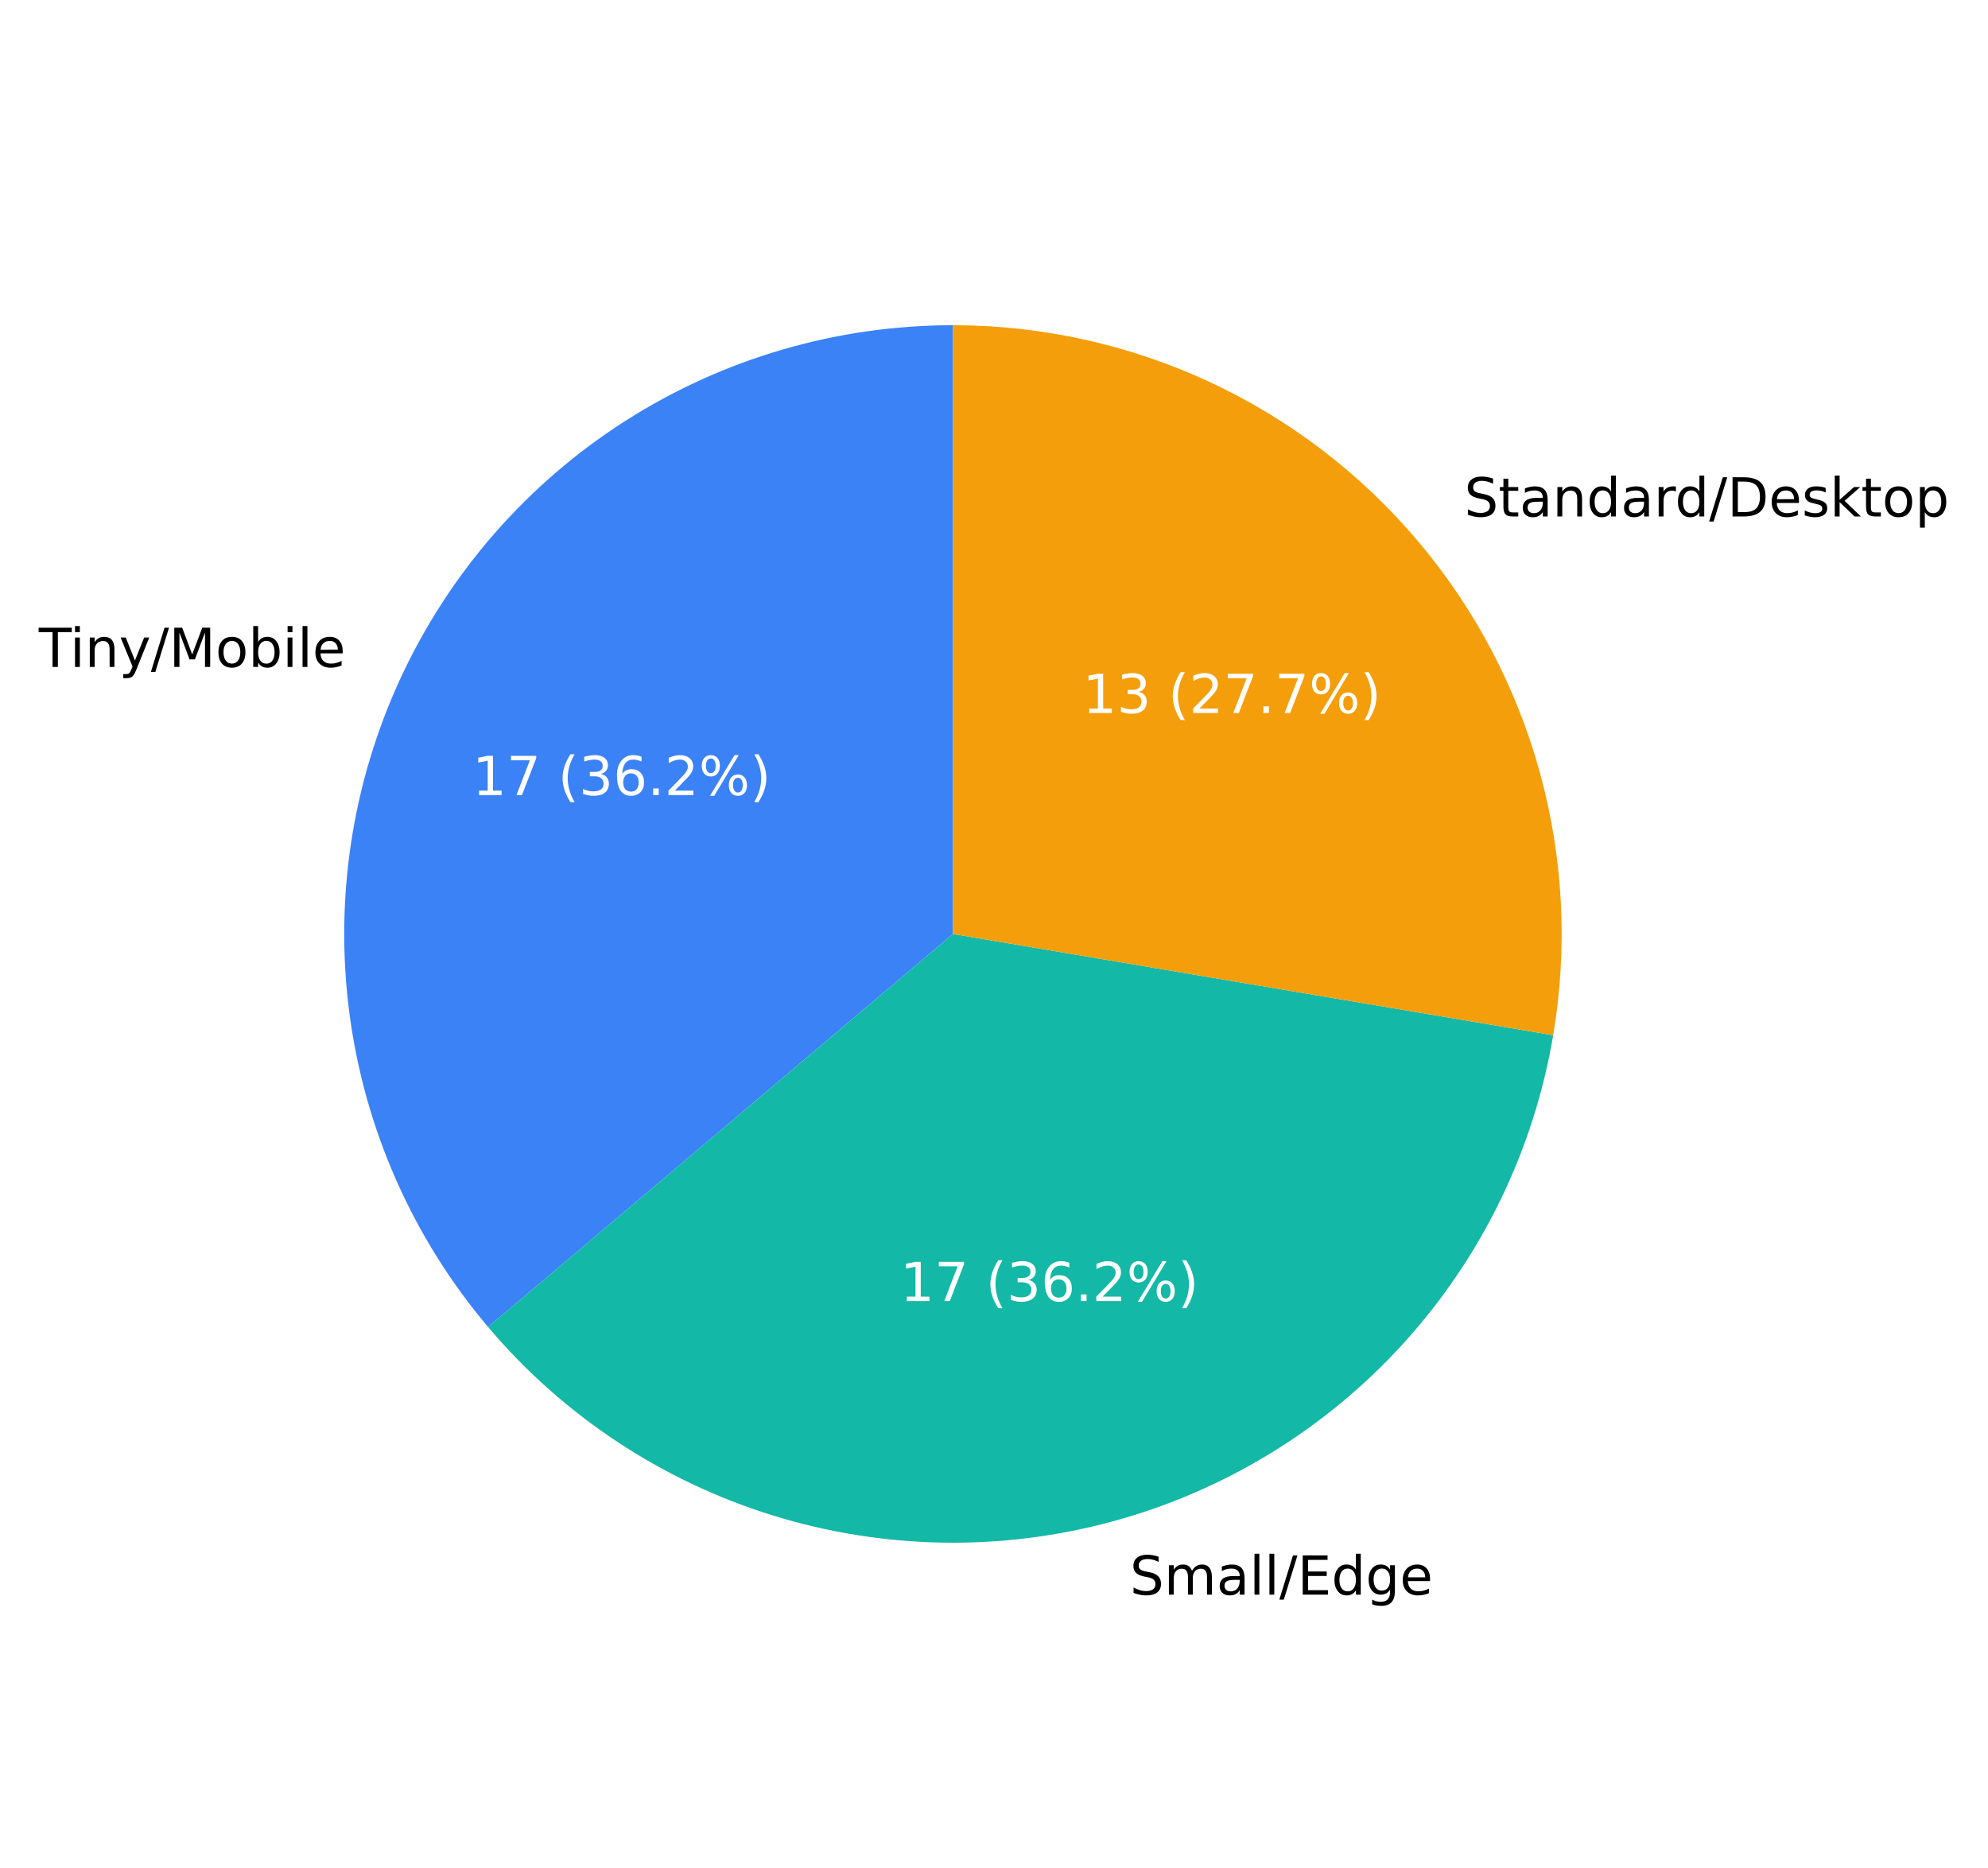
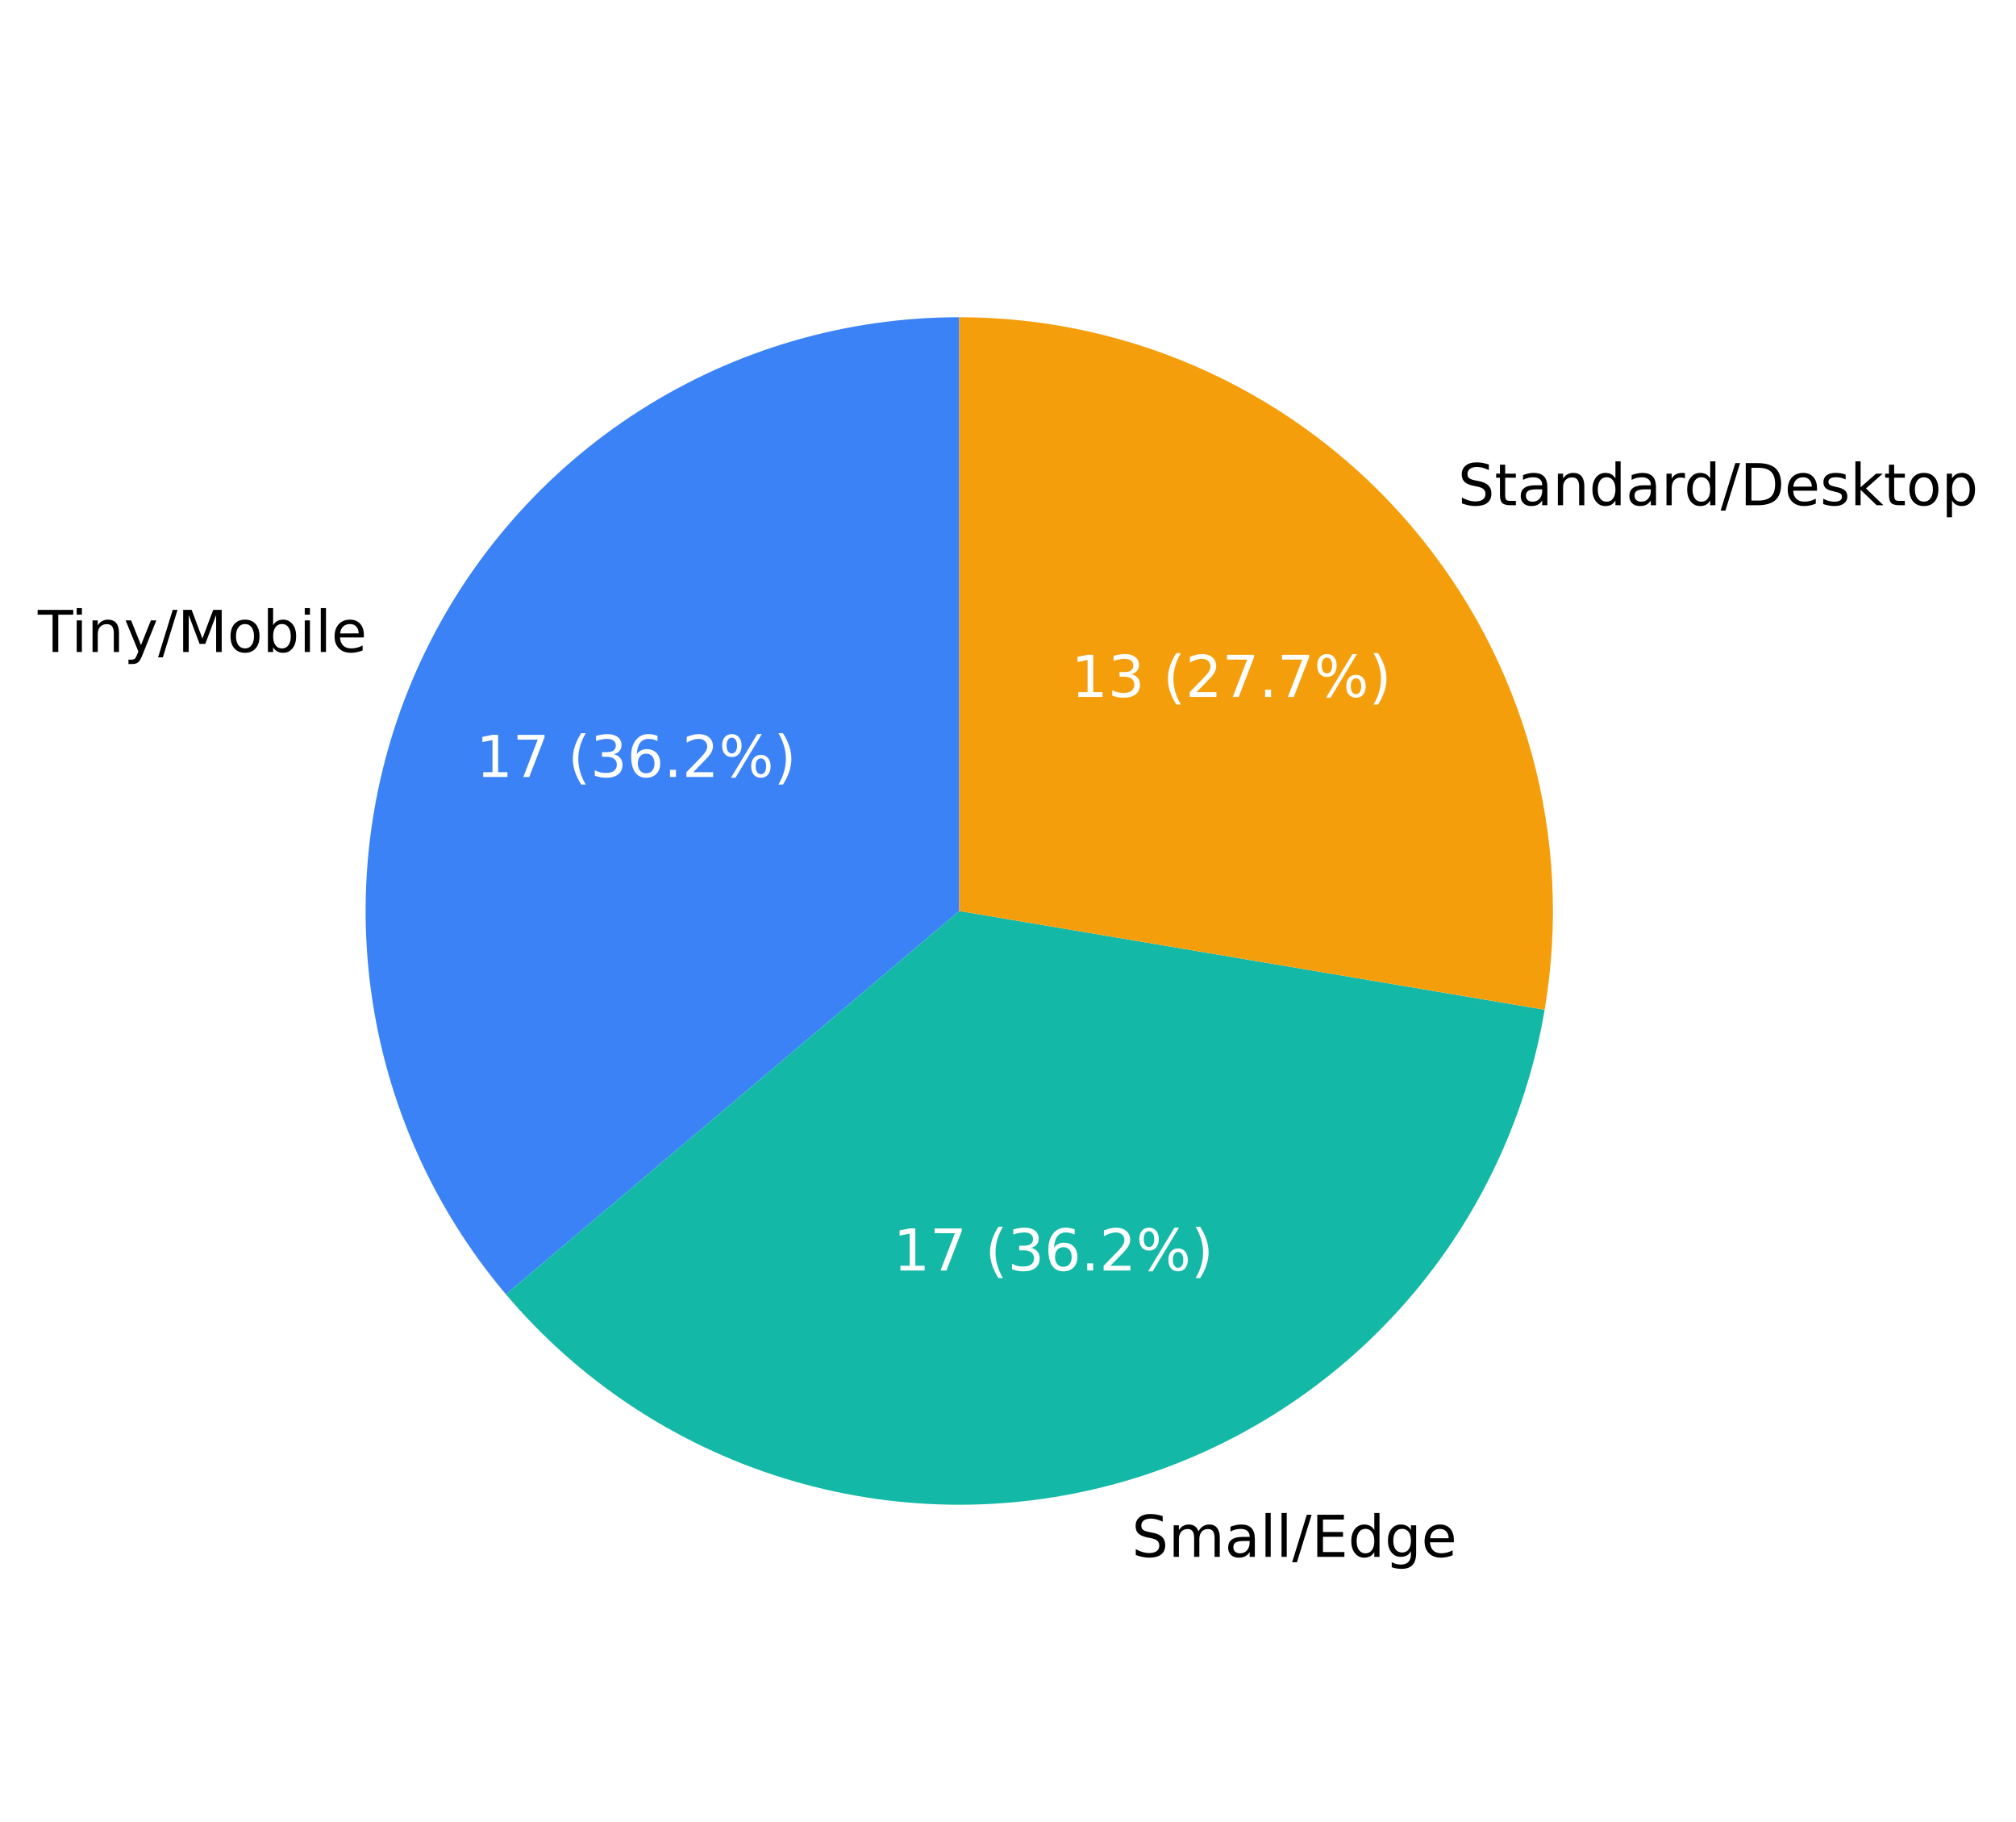
- <svg xmlns="http://www.w3.org/2000/svg" xmlns:xlink="http://www.w3.org/1999/xlink" width="369.361pt" height="347.04pt" viewBox="0 0 369.361 347.04" version="1.1">
+ <svg xmlns="http://www.w3.org/2000/svg" xmlns:xlink="http://www.w3.org/1999/xlink" width="384.071pt" height="347.04pt" viewBox="0 0 384.071 347.04" version="1.1">
  <defs>
    <style type="text/css">*{stroke-linejoin: round; stroke-linecap: butt}</style>
  </defs>
  <g id="figure_1">
    <g id="patch_1">
-       <path d="M 0 347.04  L 369.361 347.04  L 369.361 -0  L 0 -0  z " style="fill: #ffffff" />
+       <path d="M 0 347.04  L 384.071 347.04  L 384.071 -0  L 0 -0  z " style="fill: #ffffff" />
    </g>
    <g id="axes_1">
      <g id="patch_2">
-         <path d="M 177.052 60.422  C 155.49 60.422 134.371 66.589 116.196 78.191  C 98.022 89.793 83.538 106.354 74.462 125.913  C 65.386 145.472 62.089 167.225 64.963 188.594  C 67.837 209.964 76.764 230.073 90.685 246.539  L 177.052 173.52  z " style="fill: #3b82f6" />
+         <path d="M 182.752 60.422  C 161.19 60.422 140.071 66.589 121.896 78.191  C 103.722 89.793 89.239 106.354 80.162 125.913  C 71.086 145.472 67.79 167.225 70.664 188.594  C 73.538 209.964 82.464 230.073 96.385 246.539  L 182.752 173.52  z " style="fill: #3b82f6" />
      </g>
      <g id="patch_3">
-         <path d="M 90.685 246.539  C 104.606 263.005 122.95 275.151 143.544 281.54  C 164.138 287.928 186.136 288.296 206.932 282.599  C 227.728 276.903 246.467 265.376 260.931 249.384  C 275.395 233.393 284.988 213.593 288.574 192.332  L 177.052 173.52  z " style="fill: #14b8a6" />
+         <path d="M 96.385 246.539  C 110.306 263.005 128.65 275.151 149.244 281.54  C 169.838 287.928 191.836 288.296 212.632 282.599  C 233.428 276.903 252.168 265.376 266.631 249.384  C 281.095 233.393 290.688 213.593 294.274 192.332  L 182.752 173.52  z " style="fill: #14b8a6" />
      </g>
      <g id="patch_4">
-         <path d="M 288.574 192.332  C 291.309 176.117 290.475 159.499 286.131 143.64  C 281.787 127.781 274.036 113.058 263.419 100.501  C 252.803 87.944 239.574 77.852 224.659 70.93  C 209.743 64.009 193.496 60.422 177.052 60.422  L 177.052 173.52  z " style="fill: #f59e0b" />
+         <path d="M 294.274 192.332  C 297.009 176.117 296.176 159.499 291.831 143.64  C 287.487 127.781 279.736 113.058 269.119 100.501  C 258.503 87.944 245.275 77.852 230.359 70.93  C 215.443 64.009 199.196 60.422 182.752 60.422  L 182.752 173.52  z " style="fill: #f59e0b" />
      </g>
      <g id="matplotlib.axis_1" />
      <g id="matplotlib.axis_2" />
      <g id="text_1">
-         <g transform="translate(7.2 123.912) scale(0.1 -0.1)">
+         <g transform="translate(7.2 124.1879) scale(0.11 -0.11)">
          <defs>
            <path id="DejaVuSans-54" d="M -19 4666  L 3928 4666  L 3928 4134  L 2272 4134  L 2272 0  L 1638 0  L 1638 4134  L -19 4134  L -19 4666  z " transform="scale(0.015625)" />
            <path id="DejaVuSans-69" d="M 603 3500  L 1178 3500  L 1178 0  L 603 0  L 603 3500  z M 603 4863  L 1178 4863  L 1178 4134  L 603 4134  L 603 4863  z " transform="scale(0.015625)" />
            <path id="DejaVuSans-6e" d="M 3513 2113  L 3513 0  L 2938 0  L 2938 2094  Q 2938 2591 2744 2837  Q 2550 3084 2163 3084  Q 1697 3084 1428 2787  Q 1159 2491 1159 1978  L 1159 0  L 581 0  L 581 3500  L 1159 3500  L 1159 2956  Q 1366 3272 1645 3428  Q 1925 3584 2291 3584  Q 2894 3584 3203 3211  Q 3513 2838 3513 2113  z " transform="scale(0.015625)" />
            <path id="DejaVuSans-79" d="M 2059 -325  Q 1816 -950 1584 -1140  Q 1353 -1331 966 -1331  L 506 -1331  L 506 -850  L 844 -850  Q 1081 -850 1212 -737  Q 1344 -625 1503 -206  L 1606 56  L 191 3500  L 800 3500  L 1894 763  L 2988 3500  L 3597 3500  L 2059 -325  z " transform="scale(0.015625)" />
            <path id="DejaVuSans-2f" d="M 1625 4666  L 2156 4666  L 531 -594  L 0 -594  L 1625 4666  z " transform="scale(0.015625)" />
            <path id="DejaVuSans-4d" d="M 628 4666  L 1569 4666  L 2759 1491  L 3956 4666  L 4897 4666  L 4897 0  L 4281 0  L 4281 4097  L 3078 897  L 2444 897  L 1241 4097  L 1241 0  L 628 0  L 628 4666  z " transform="scale(0.015625)" />
            <path id="DejaVuSans-6f" d="M 1959 3097  Q 1497 3097 1228 2736  Q 959 2375 959 1747  Q 959 1119 1226 758  Q 1494 397 1959 397  Q 2419 397 2687 759  Q 2956 1122 2956 1747  Q 2956 2369 2687 2733  Q 2419 3097 1959 3097  z M 1959 3584  Q 2709 3584 3137 3096  Q 3566 2609 3566 1747  Q 3566 888 3137 398  Q 2709 -91 1959 -91  Q 1206 -91 779 398  Q 353 888 353 1747  Q 353 2609 779 3096  Q 1206 3584 1959 3584  z " transform="scale(0.015625)" />
            <path id="DejaVuSans-62" d="M 3116 1747  Q 3116 2381 2855 2742  Q 2594 3103 2138 3103  Q 1681 3103 1420 2742  Q 1159 2381 1159 1747  Q 1159 1113 1420 752  Q 1681 391 2138 391  Q 2594 391 2855 752  Q 3116 1113 3116 1747  z M 1159 2969  Q 1341 3281 1617 3432  Q 1894 3584 2278 3584  Q 2916 3584 3314 3078  Q 3713 2572 3713 1747  Q 3713 922 3314 415  Q 2916 -91 2278 -91  Q 1894 -91 1617 61  Q 1341 213 1159 525  L 1159 0  L 581 0  L 581 4863  L 1159 4863  L 1159 2969  z " transform="scale(0.015625)" />
            <path id="DejaVuSans-6c" d="M 603 4863  L 1178 4863  L 1178 0  L 603 0  L 603 4863  z " transform="scale(0.015625)" />
            <path id="DejaVuSans-65" d="M 3597 1894  L 3597 1613  L 953 1613  Q 991 1019 1311 708  Q 1631 397 2203 397  Q 2534 397 2845 478  Q 3156 559 3463 722  L 3463 178  Q 3153 47 2828 -22  Q 2503 -91 2169 -91  Q 1331 -91 842 396  Q 353 884 353 1716  Q 353 2575 817 3079  Q 1281 3584 2069 3584  Q 2775 3584 3186 3129  Q 3597 2675 3597 1894  z M 3022 2063  Q 3016 2534 2758 2815  Q 2500 3097 2075 3097  Q 1594 3097 1305 2825  Q 1016 2553 972 2059  L 3022 2063  z " transform="scale(0.015625)" />
          </defs>
          <use xlink:href="#DejaVuSans-54" />
          <use xlink:href="#DejaVuSans-69" transform="translate(57.95898 0)" />
          <use xlink:href="#DejaVuSans-6e" transform="translate(85.74219 0)" />
          <use xlink:href="#DejaVuSans-79" transform="translate(149.1211 0)" />
          <use xlink:href="#DejaVuSans-2f" transform="translate(208.3008 0)" />
          <use xlink:href="#DejaVuSans-4d" transform="translate(241.9922 0)" />
          <use xlink:href="#DejaVuSans-6f" transform="translate(328.2715 0)" />
          <use xlink:href="#DejaVuSans-62" transform="translate(389.4531 0)" />
          <use xlink:href="#DejaVuSans-69" transform="translate(452.9297 0)" />
          <use xlink:href="#DejaVuSans-6c" transform="translate(480.7129 0)" />
          <use xlink:href="#DejaVuSans-65" transform="translate(508.4961 0)" />
        </g>
      </g>
      <g id="text_2">
-         <g style="fill: #ffffff" transform="translate(87.76131 147.7153) scale(0.1 -0.1)">
+         <g style="fill: #ffffff" transform="translate(90.68795 147.9913) scale(0.11 -0.11)">
          <defs>
            <path id="DejaVuSans-31" d="M 794 531  L 1825 531  L 1825 4091  L 703 3866  L 703 4441  L 1819 4666  L 2450 4666  L 2450 531  L 3481 531  L 3481 0  L 794 0  L 794 531  z " transform="scale(0.015625)" />
            <path id="DejaVuSans-37" d="M 525 4666  L 3525 4666  L 3525 4397  L 1831 0  L 1172 0  L 2766 4134  L 525 4134  L 525 4666  z " transform="scale(0.015625)" />
            <path id="DejaVuSans-20" transform="scale(0.015625)" />
            <path id="DejaVuSans-28" d="M 1984 4856  Q 1566 4138 1362 3434  Q 1159 2731 1159 2009  Q 1159 1288 1364 580  Q 1569 -128 1984 -844  L 1484 -844  Q 1016 -109 783 600  Q 550 1309 550 2009  Q 550 2706 781 3412  Q 1013 4119 1484 4856  L 1984 4856  z " transform="scale(0.015625)" />
            <path id="DejaVuSans-33" d="M 2597 2516  Q 3050 2419 3304 2112  Q 3559 1806 3559 1356  Q 3559 666 3084 287  Q 2609 -91 1734 -91  Q 1441 -91 1130 -33  Q 819 25 488 141  L 488 750  Q 750 597 1062 519  Q 1375 441 1716 441  Q 2309 441 2620 675  Q 2931 909 2931 1356  Q 2931 1769 2642 2001  Q 2353 2234 1838 2234  L 1294 2234  L 1294 2753  L 1863 2753  Q 2328 2753 2575 2939  Q 2822 3125 2822 3475  Q 2822 3834 2567 4026  Q 2313 4219 1838 4219  Q 1578 4219 1281 4162  Q 984 4106 628 3988  L 628 4550  Q 988 4650 1302 4700  Q 1616 4750 1894 4750  Q 2613 4750 3031 4423  Q 3450 4097 3450 3541  Q 3450 3153 3228 2886  Q 3006 2619 2597 2516  z " transform="scale(0.015625)" />
            <path id="DejaVuSans-36" d="M 2113 2584  Q 1688 2584 1439 2293  Q 1191 2003 1191 1497  Q 1191 994 1439 701  Q 1688 409 2113 409  Q 2538 409 2786 701  Q 3034 994 3034 1497  Q 3034 2003 2786 2293  Q 2538 2584 2113 2584  z M 3366 4563  L 3366 3988  Q 3128 4100 2886 4159  Q 2644 4219 2406 4219  Q 1781 4219 1451 3797  Q 1122 3375 1075 2522  Q 1259 2794 1537 2939  Q 1816 3084 2150 3084  Q 2853 3084 3261 2657  Q 3669 2231 3669 1497  Q 3669 778 3244 343  Q 2819 -91 2113 -91  Q 1303 -91 875 529  Q 447 1150 447 2328  Q 447 3434 972 4092  Q 1497 4750 2381 4750  Q 2619 4750 2861 4703  Q 3103 4656 3366 4563  z " transform="scale(0.015625)" />
            <path id="DejaVuSans-2e" d="M 684 794  L 1344 794  L 1344 0  L 684 0  L 684 794  z " transform="scale(0.015625)" />
            <path id="DejaVuSans-32" d="M 1228 531  L 3431 531  L 3431 0  L 469 0  L 469 531  Q 828 903 1448 1529  Q 2069 2156 2228 2338  Q 2531 2678 2651 2914  Q 2772 3150 2772 3378  Q 2772 3750 2511 3984  Q 2250 4219 1831 4219  Q 1534 4219 1204 4116  Q 875 4013 500 3803  L 500 4441  Q 881 4594 1212 4672  Q 1544 4750 1819 4750  Q 2544 4750 2975 4387  Q 3406 4025 3406 3419  Q 3406 3131 3298 2873  Q 3191 2616 2906 2266  Q 2828 2175 2409 1742  Q 1991 1309 1228 531  z " transform="scale(0.015625)" />
            <path id="DejaVuSans-25" d="M 4653 2053  Q 4381 2053 4226 1822  Q 4072 1591 4072 1178  Q 4072 772 4226 539  Q 4381 306 4653 306  Q 4919 306 5073 539  Q 5228 772 5228 1178  Q 5228 1588 5073 1820  Q 4919 2053 4653 2053  z M 4653 2450  Q 5147 2450 5437 2106  Q 5728 1763 5728 1178  Q 5728 594 5436 251  Q 5144 -91 4653 -91  Q 4153 -91 3862 251  Q 3572 594 3572 1178  Q 3572 1766 3864 2108  Q 4156 2450 4653 2450  z M 1428 4353  Q 1159 4353 1004 4120  Q 850 3888 850 3481  Q 850 3069 1003 2837  Q 1156 2606 1428 2606  Q 1700 2606 1854 2837  Q 2009 3069 2009 3481  Q 2009 3884 1853 4118  Q 1697 4353 1428 4353  z M 4250 4750  L 4750 4750  L 1831 -91  L 1331 -91  L 4250 4750  z M 1428 4750  Q 1922 4750 2215 4408  Q 2509 4066 2509 3481  Q 2509 2891 2217 2550  Q 1925 2209 1428 2209  Q 931 2209 642 2551  Q 353 2894 353 3481  Q 353 4063 643 4406  Q 934 4750 1428 4750  z " transform="scale(0.015625)" />
            <path id="DejaVuSans-29" d="M 513 4856  L 1013 4856  Q 1481 4119 1714 3412  Q 1947 2706 1947 2009  Q 1947 1309 1714 600  Q 1481 -109 1013 -844  L 513 -844  Q 928 -128 1133 580  Q 1338 1288 1338 2009  Q 1338 2731 1133 3434  Q 928 4138 513 4856  z " transform="scale(0.015625)" />
          </defs>
          <use xlink:href="#DejaVuSans-31" />
          <use xlink:href="#DejaVuSans-37" transform="translate(63.62305 0)" />
          <use xlink:href="#DejaVuSans-20" transform="translate(127.2461 0)" />
          <use xlink:href="#DejaVuSans-28" transform="translate(159.0332 0)" />
          <use xlink:href="#DejaVuSans-33" transform="translate(198.0469 0)" />
          <use xlink:href="#DejaVuSans-36" transform="translate(261.6699 0)" />
          <use xlink:href="#DejaVuSans-2e" transform="translate(325.293 0)" />
          <use xlink:href="#DejaVuSans-32" transform="translate(357.0801 0)" />
          <use xlink:href="#DejaVuSans-25" transform="translate(420.7031 0)" />
          <use xlink:href="#DejaVuSans-29" transform="translate(515.7227 0)" />
        </g>
      </g>
      <g id="text_3">
-         <g transform="translate(209.9197 296.2664) scale(0.1 -0.1)">
+         <g transform="translate(215.62 296.5424) scale(0.11 -0.11)">
          <defs>
            <path id="DejaVuSans-53" d="M 3425 4513  L 3425 3897  Q 3066 4069 2747 4153  Q 2428 4238 2131 4238  Q 1616 4238 1336 4038  Q 1056 3838 1056 3469  Q 1056 3159 1242 3001  Q 1428 2844 1947 2747  L 2328 2669  Q 3034 2534 3370 2195  Q 3706 1856 3706 1288  Q 3706 609 3251 259  Q 2797 -91 1919 -91  Q 1588 -91 1214 -16  Q 841 59 441 206  L 441 856  Q 825 641 1194 531  Q 1563 422 1919 422  Q 2459 422 2753 634  Q 3047 847 3047 1241  Q 3047 1584 2836 1778  Q 2625 1972 2144 2069  L 1759 2144  Q 1053 2284 737 2584  Q 422 2884 422 3419  Q 422 4038 858 4394  Q 1294 4750 2059 4750  Q 2388 4750 2728 4690  Q 3069 4631 3425 4513  z " transform="scale(0.015625)" />
            <path id="DejaVuSans-6d" d="M 3328 2828  Q 3544 3216 3844 3400  Q 4144 3584 4550 3584  Q 5097 3584 5394 3201  Q 5691 2819 5691 2113  L 5691 0  L 5113 0  L 5113 2094  Q 5113 2597 4934 2840  Q 4756 3084 4391 3084  Q 3944 3084 3684 2787  Q 3425 2491 3425 1978  L 3425 0  L 2847 0  L 2847 2094  Q 2847 2600 2669 2842  Q 2491 3084 2119 3084  Q 1678 3084 1418 2786  Q 1159 2488 1159 1978  L 1159 0  L 581 0  L 581 3500  L 1159 3500  L 1159 2956  Q 1356 3278 1631 3431  Q 1906 3584 2284 3584  Q 2666 3584 2933 3390  Q 3200 3197 3328 2828  z " transform="scale(0.015625)" />
            <path id="DejaVuSans-61" d="M 2194 1759  Q 1497 1759 1228 1600  Q 959 1441 959 1056  Q 959 750 1161 570  Q 1363 391 1709 391  Q 2188 391 2477 730  Q 2766 1069 2766 1631  L 2766 1759  L 2194 1759  z M 3341 1997  L 3341 0  L 2766 0  L 2766 531  Q 2569 213 2275 61  Q 1981 -91 1556 -91  Q 1019 -91 701 211  Q 384 513 384 1019  Q 384 1609 779 1909  Q 1175 2209 1959 2209  L 2766 2209  L 2766 2266  Q 2766 2663 2505 2880  Q 2244 3097 1772 3097  Q 1472 3097 1187 3025  Q 903 2953 641 2809  L 641 3341  Q 956 3463 1253 3523  Q 1550 3584 1831 3584  Q 2591 3584 2966 3190  Q 3341 2797 3341 1997  z " transform="scale(0.015625)" />
            <path id="DejaVuSans-45" d="M 628 4666  L 3578 4666  L 3578 4134  L 1259 4134  L 1259 2753  L 3481 2753  L 3481 2222  L 1259 2222  L 1259 531  L 3634 531  L 3634 0  L 628 0  L 628 4666  z " transform="scale(0.015625)" />
            <path id="DejaVuSans-64" d="M 2906 2969  L 2906 4863  L 3481 4863  L 3481 0  L 2906 0  L 2906 525  Q 2725 213 2448 61  Q 2172 -91 1784 -91  Q 1150 -91 751 415  Q 353 922 353 1747  Q 353 2572 751 3078  Q 1150 3584 1784 3584  Q 2172 3584 2448 3432  Q 2725 3281 2906 2969  z M 947 1747  Q 947 1113 1208 752  Q 1469 391 1925 391  Q 2381 391 2643 752  Q 2906 1113 2906 1747  Q 2906 2381 2643 2742  Q 2381 3103 1925 3103  Q 1469 3103 1208 2742  Q 947 2381 947 1747  z " transform="scale(0.015625)" />
            <path id="DejaVuSans-67" d="M 2906 1791  Q 2906 2416 2648 2759  Q 2391 3103 1925 3103  Q 1463 3103 1205 2759  Q 947 2416 947 1791  Q 947 1169 1205 825  Q 1463 481 1925 481  Q 2391 481 2648 825  Q 2906 1169 2906 1791  z M 3481 434  Q 3481 -459 3084 -895  Q 2688 -1331 1869 -1331  Q 1566 -1331 1297 -1286  Q 1028 -1241 775 -1147  L 775 -588  Q 1028 -725 1275 -790  Q 1522 -856 1778 -856  Q 2344 -856 2625 -561  Q 2906 -266 2906 331  L 2906 616  Q 2728 306 2450 153  Q 2172 0 1784 0  Q 1141 0 747 490  Q 353 981 353 1791  Q 353 2603 747 3093  Q 1141 3584 1784 3584  Q 2172 3584 2450 3431  Q 2728 3278 2906 2969  L 2906 3500  L 3481 3500  L 3481 434  z " transform="scale(0.015625)" />
          </defs>
          <use xlink:href="#DejaVuSans-53" />
          <use xlink:href="#DejaVuSans-6d" transform="translate(63.47656 0)" />
          <use xlink:href="#DejaVuSans-61" transform="translate(160.8887 0)" />
          <use xlink:href="#DejaVuSans-6c" transform="translate(222.168 0)" />
          <use xlink:href="#DejaVuSans-6c" transform="translate(249.9512 0)" />
          <use xlink:href="#DejaVuSans-2f" transform="translate(277.7344 0)" />
          <use xlink:href="#DejaVuSans-45" transform="translate(311.4258 0)" />
          <use xlink:href="#DejaVuSans-64" transform="translate(374.6094 0)" />
          <use xlink:href="#DejaVuSans-67" transform="translate(438.0859 0)" />
          <use xlink:href="#DejaVuSans-65" transform="translate(501.5625 0)" />
        </g>
      </g>
      <g id="text_4">
-         <g style="fill: #ffffff" transform="translate(167.2431 241.7269) scale(0.1 -0.1)">
+         <g style="fill: #ffffff" transform="translate(170.1697 242.0028) scale(0.11 -0.11)">
          <use xlink:href="#DejaVuSans-31" />
          <use xlink:href="#DejaVuSans-37" transform="translate(63.62305 0)" />
          <use xlink:href="#DejaVuSans-20" transform="translate(127.2461 0)" />
          <use xlink:href="#DejaVuSans-28" transform="translate(159.0332 0)" />
          <use xlink:href="#DejaVuSans-33" transform="translate(198.0469 0)" />
          <use xlink:href="#DejaVuSans-36" transform="translate(261.6699 0)" />
          <use xlink:href="#DejaVuSans-2e" transform="translate(325.293 0)" />
          <use xlink:href="#DejaVuSans-32" transform="translate(357.0801 0)" />
          <use xlink:href="#DejaVuSans-25" transform="translate(420.7031 0)" />
          <use xlink:href="#DejaVuSans-29" transform="translate(515.7227 0)" />
        </g>
      </g>
      <g id="text_5">
-         <g transform="translate(272.0559 95.95859) scale(0.1 -0.1)">
+         <g transform="translate(277.7562 96.23453) scale(0.11 -0.11)">
          <defs>
            <path id="DejaVuSans-74" d="M 1172 4494  L 1172 3500  L 2356 3500  L 2356 3053  L 1172 3053  L 1172 1153  Q 1172 725 1289 603  Q 1406 481 1766 481  L 2356 481  L 2356 0  L 1766 0  Q 1100 0 847 248  Q 594 497 594 1153  L 594 3053  L 172 3053  L 172 3500  L 594 3500  L 594 4494  L 1172 4494  z " transform="scale(0.015625)" />
            <path id="DejaVuSans-72" d="M 2631 2963  Q 2534 3019 2420 3045  Q 2306 3072 2169 3072  Q 1681 3072 1420 2755  Q 1159 2438 1159 1844  L 1159 0  L 581 0  L 581 3500  L 1159 3500  L 1159 2956  Q 1341 3275 1631 3429  Q 1922 3584 2338 3584  Q 2397 3584 2469 3576  Q 2541 3569 2628 3553  L 2631 2963  z " transform="scale(0.015625)" />
            <path id="DejaVuSans-44" d="M 1259 4147  L 1259 519  L 2022 519  Q 2988 519 3436 956  Q 3884 1394 3884 2338  Q 3884 3275 3436 3711  Q 2988 4147 2022 4147  L 1259 4147  z M 628 4666  L 1925 4666  Q 3281 4666 3915 4102  Q 4550 3538 4550 2338  Q 4550 1131 3912 565  Q 3275 0 1925 0  L 628 0  L 628 4666  z " transform="scale(0.015625)" />
            <path id="DejaVuSans-73" d="M 2834 3397  L 2834 2853  Q 2591 2978 2328 3040  Q 2066 3103 1784 3103  Q 1356 3103 1142 2972  Q 928 2841 928 2578  Q 928 2378 1081 2264  Q 1234 2150 1697 2047  L 1894 2003  Q 2506 1872 2764 1633  Q 3022 1394 3022 966  Q 3022 478 2636 193  Q 2250 -91 1575 -91  Q 1294 -91 989 -36  Q 684 19 347 128  L 347 722  Q 666 556 975 473  Q 1284 391 1588 391  Q 1994 391 2212 530  Q 2431 669 2431 922  Q 2431 1156 2273 1281  Q 2116 1406 1581 1522  L 1381 1569  Q 847 1681 609 1914  Q 372 2147 372 2553  Q 372 3047 722 3315  Q 1072 3584 1716 3584  Q 2034 3584 2315 3537  Q 2597 3491 2834 3397  z " transform="scale(0.015625)" />
            <path id="DejaVuSans-6b" d="M 581 4863  L 1159 4863  L 1159 1991  L 2875 3500  L 3609 3500  L 1753 1863  L 3688 0  L 2938 0  L 1159 1709  L 1159 0  L 581 0  L 581 4863  z " transform="scale(0.015625)" />
            <path id="DejaVuSans-70" d="M 1159 525  L 1159 -1331  L 581 -1331  L 581 3500  L 1159 3500  L 1159 2969  Q 1341 3281 1617 3432  Q 1894 3584 2278 3584  Q 2916 3584 3314 3078  Q 3713 2572 3713 1747  Q 3713 922 3314 415  Q 2916 -91 2278 -91  Q 1894 -91 1617 61  Q 1341 213 1159 525  z M 3116 1747  Q 3116 2381 2855 2742  Q 2594 3103 2138 3103  Q 1681 3103 1420 2742  Q 1159 2381 1159 1747  Q 1159 1113 1420 752  Q 1681 391 2138 391  Q 2594 391 2855 752  Q 3116 1113 3116 1747  z " transform="scale(0.015625)" />
          </defs>
          <use xlink:href="#DejaVuSans-53" />
          <use xlink:href="#DejaVuSans-74" transform="translate(63.47656 0)" />
          <use xlink:href="#DejaVuSans-61" transform="translate(102.6855 0)" />
          <use xlink:href="#DejaVuSans-6e" transform="translate(163.9648 0)" />
          <use xlink:href="#DejaVuSans-64" transform="translate(227.3438 0)" />
          <use xlink:href="#DejaVuSans-61" transform="translate(290.8203 0)" />
          <use xlink:href="#DejaVuSans-72" transform="translate(352.0996 0)" />
          <use xlink:href="#DejaVuSans-64" transform="translate(391.4629 0)" />
          <use xlink:href="#DejaVuSans-2f" transform="translate(454.9395 0)" />
          <use xlink:href="#DejaVuSans-44" transform="translate(488.6309 0)" />
          <use xlink:href="#DejaVuSans-65" transform="translate(565.6328 0)" />
          <use xlink:href="#DejaVuSans-73" transform="translate(627.1562 0)" />
          <use xlink:href="#DejaVuSans-6b" transform="translate(679.2559 0)" />
          <use xlink:href="#DejaVuSans-74" transform="translate(737.166 0)" />
          <use xlink:href="#DejaVuSans-6f" transform="translate(776.375 0)" />
          <use xlink:href="#DejaVuSans-70" transform="translate(837.5566 0)" />
        </g>
      </g>
      <g id="text_6">
-         <g style="fill: #ffffff" transform="translate(201.1356 132.468) scale(0.1 -0.1)">
+         <g style="fill: #ffffff" transform="translate(204.0622 132.744) scale(0.11 -0.11)">
          <use xlink:href="#DejaVuSans-31" />
          <use xlink:href="#DejaVuSans-33" transform="translate(63.62305 0)" />
          <use xlink:href="#DejaVuSans-20" transform="translate(127.2461 0)" />
          <use xlink:href="#DejaVuSans-28" transform="translate(159.0332 0)" />
          <use xlink:href="#DejaVuSans-32" transform="translate(198.0469 0)" />
          <use xlink:href="#DejaVuSans-37" transform="translate(261.6699 0)" />
          <use xlink:href="#DejaVuSans-2e" transform="translate(325.293 0)" />
          <use xlink:href="#DejaVuSans-37" transform="translate(357.0801 0)" />
          <use xlink:href="#DejaVuSans-25" transform="translate(420.7031 0)" />
          <use xlink:href="#DejaVuSans-29" transform="translate(515.7227 0)" />
        </g>
      </g>
    </g>
  </g>
</svg>
